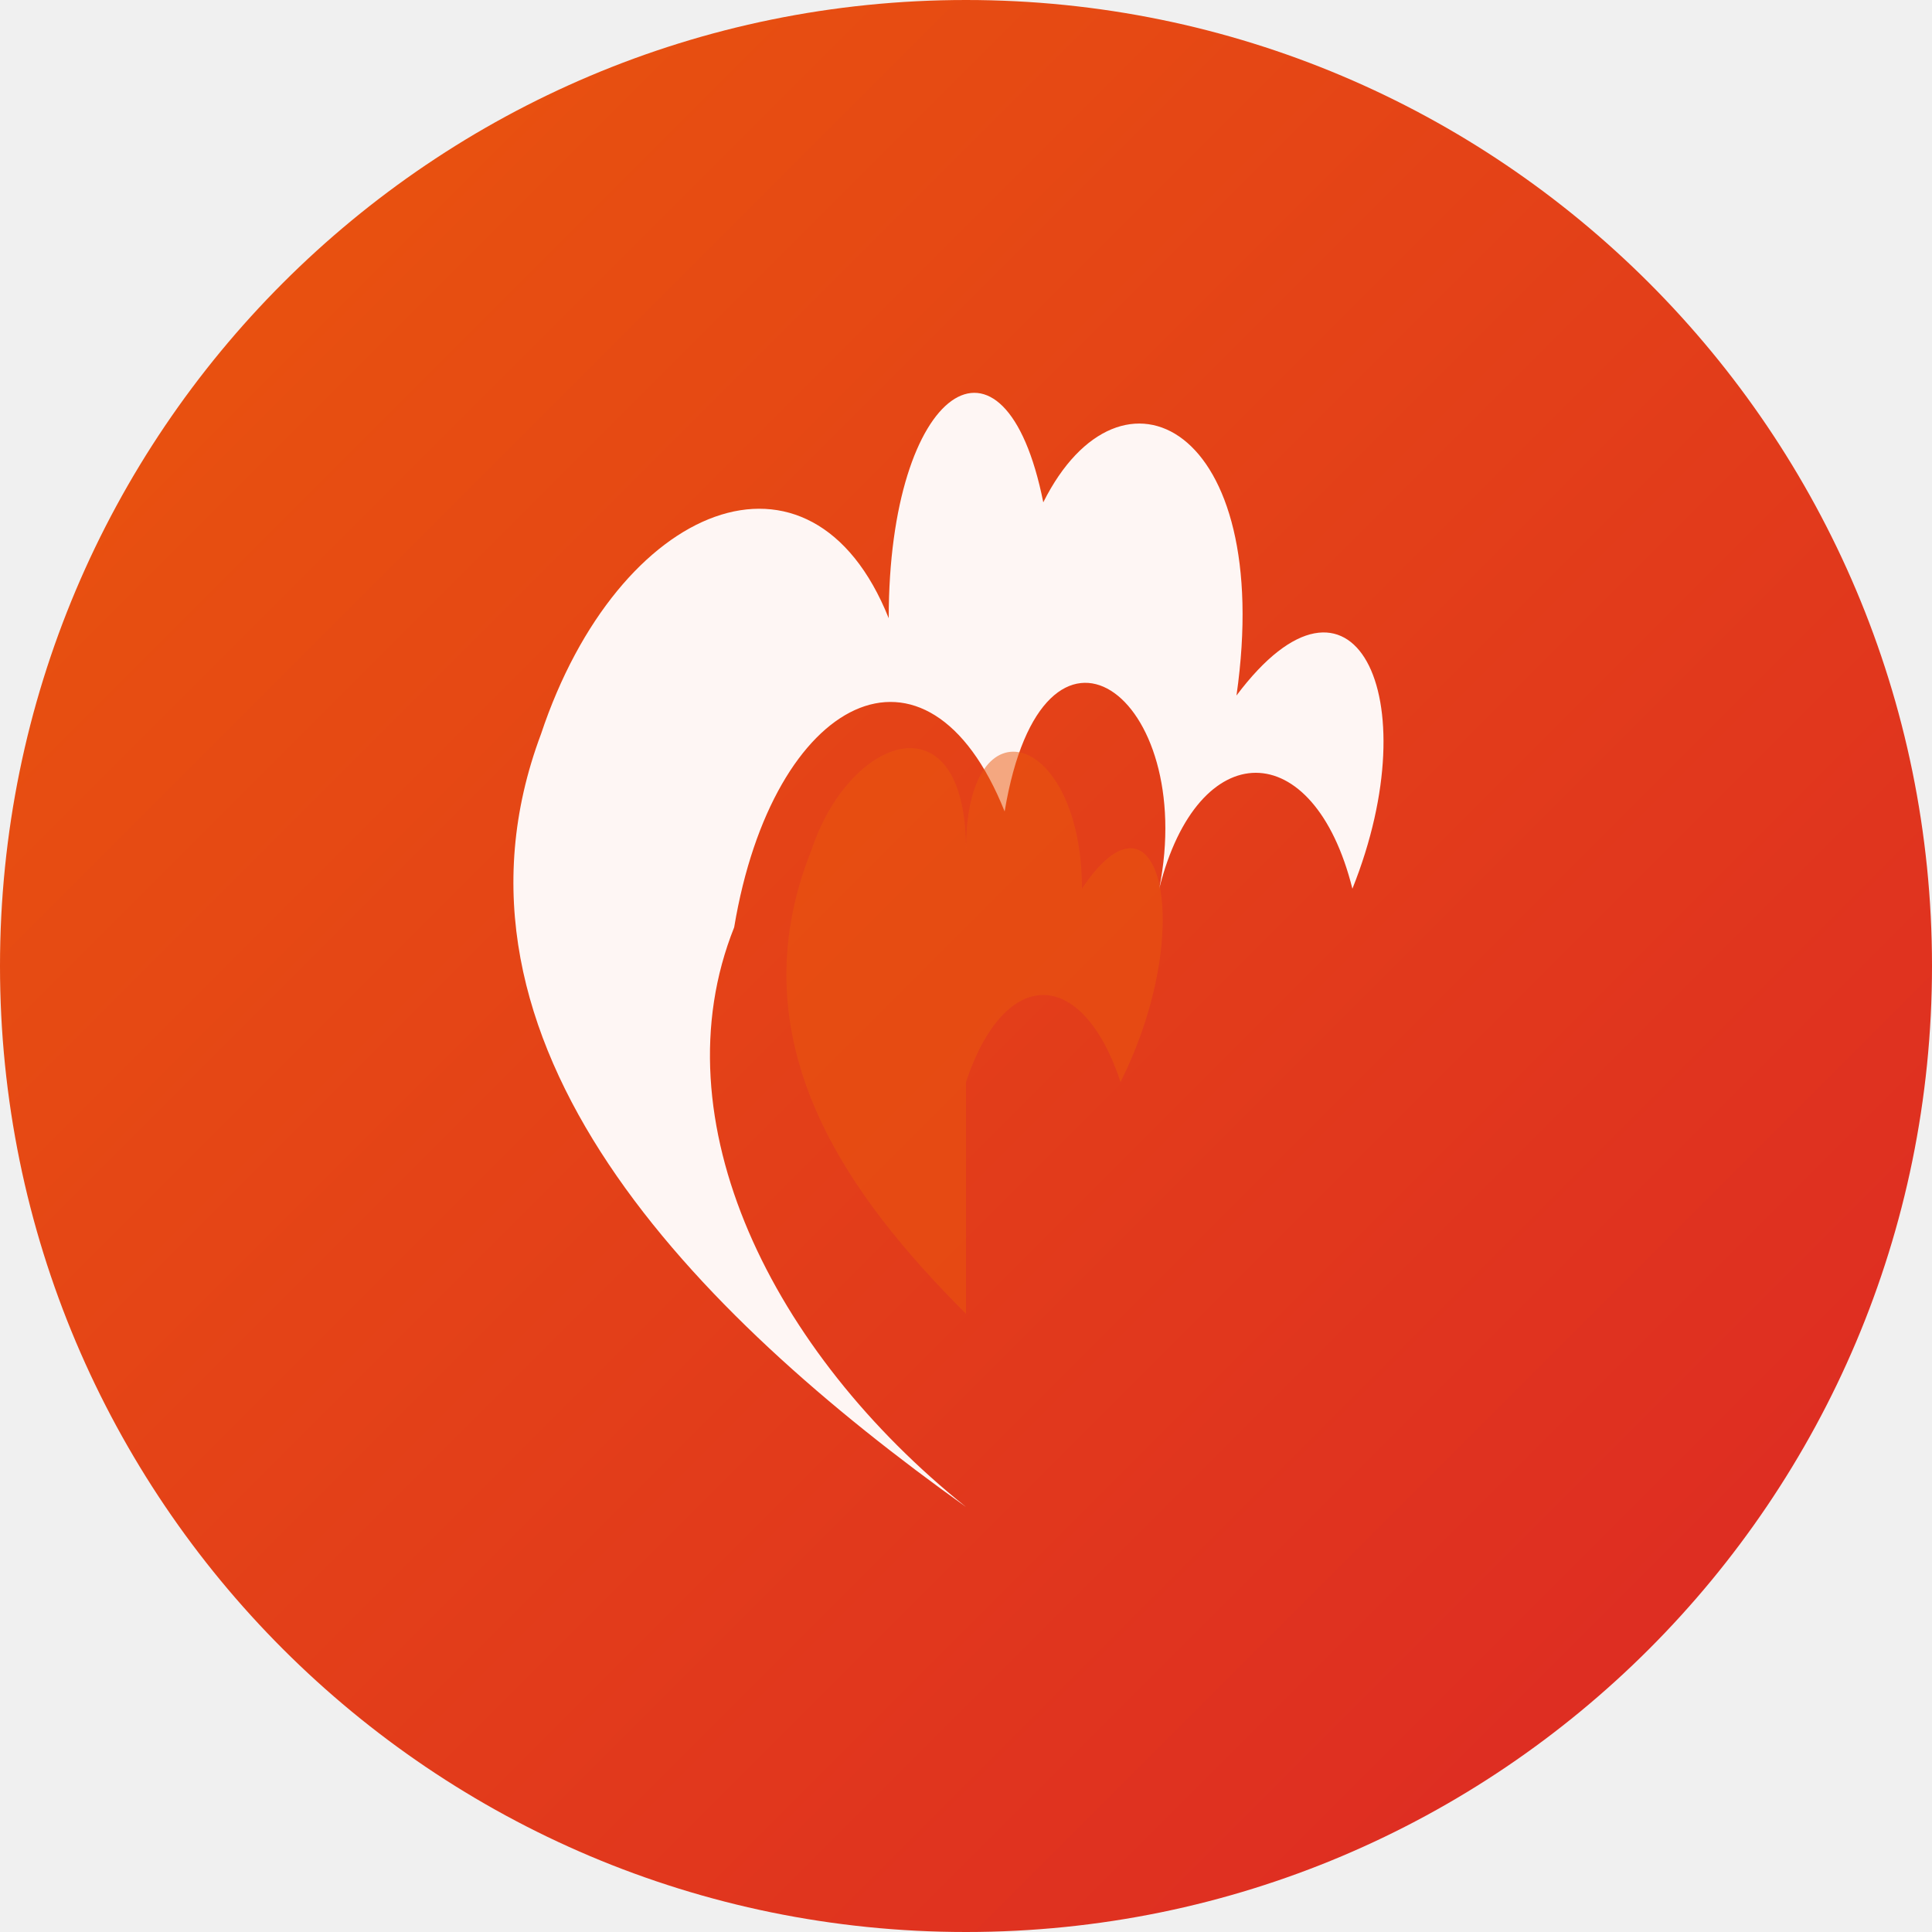
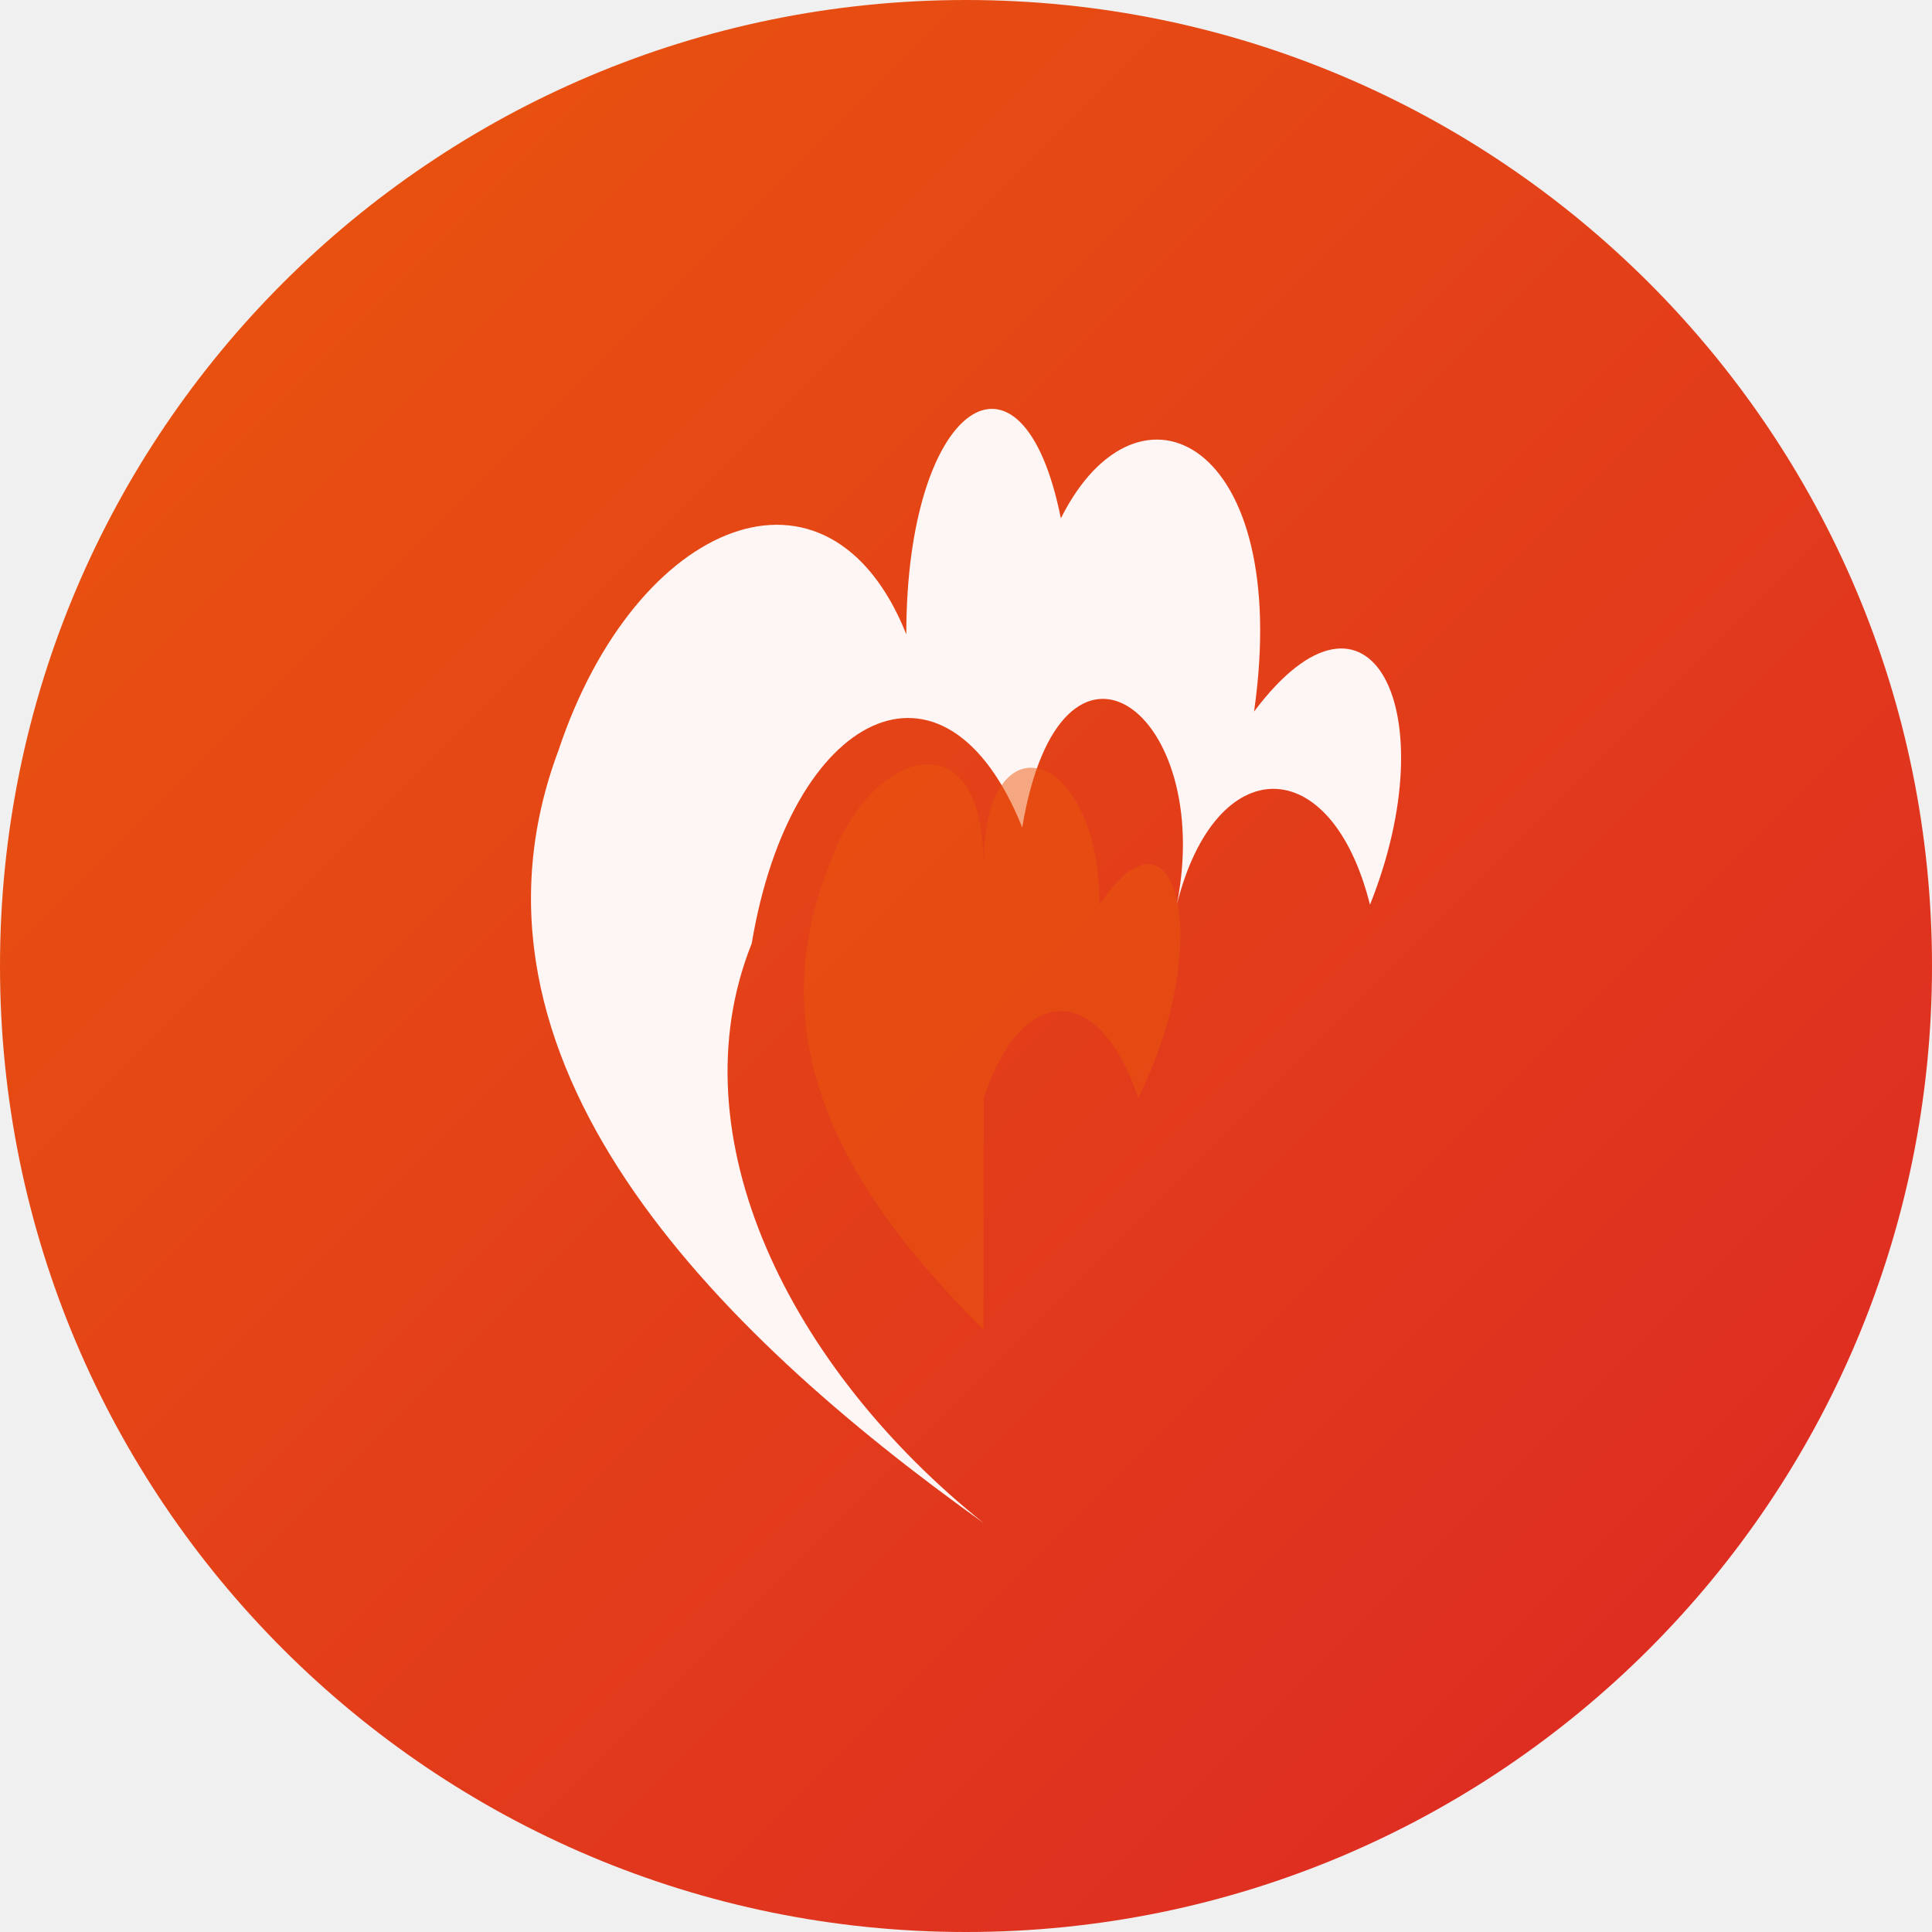
<svg xmlns="http://www.w3.org/2000/svg" viewBox="0 0 100 100">
  <defs>
    <linearGradient id="g" x1="0%" y1="0%" x2="100%" y2="100%">
      <stop offset="0%" stop-color="#ea580c" />
      <stop offset="100%" stop-color="#dc2626" />
    </linearGradient>
  </defs>
  <circle cx="50" cy="50" r="50" fill="url(#g)" />
-   <path d="M50 78 C36 68 22 54 28 38 C32 26 42 22 46 32 C46 20 52 16 54 26 C58 18 66 22 64 36 C70 28 74 36 70 46 C68 38 62 38 60 46 C62 36 54 30 52 42 C48 32 40 36 38 48 C34 58 40 70 50 78 Z" fill="white" opacity="0.95" />
-   <path d="M50 68 C44 62 38 54 42 44 C44 38 50 36 50 44 C50 36 56 38 56 46 C60 40 62 48 58 56 C56 50 52 50 50 56 Z" fill="#ea580c" opacity="0.5" />
+   <g id="avatar-glyph" transform="translate(0.91 0.83)">
+     <path d="M50 78 C36 68 22 54 28 38 C32 26 42 22 46 32 C46 20 52 16 54 26 C58 18 66 22 64 36 C70 28 74 36 70 46 C68 38 62 38 60 46 C62 36 54 30 52 42 C48 32 40 36 38 48 C34 58 40 70 50 78 Z" fill="white" opacity="0.95" />
+     <path d="M50 68 C44 62 38 54 42 44 C44 38 50 36 50 44 C50 36 56 38 56 46 C60 40 62 48 58 56 C56 50 52 50 50 56 Z" fill="#ea580c" opacity="0.5" />
+   </g>
</svg>
